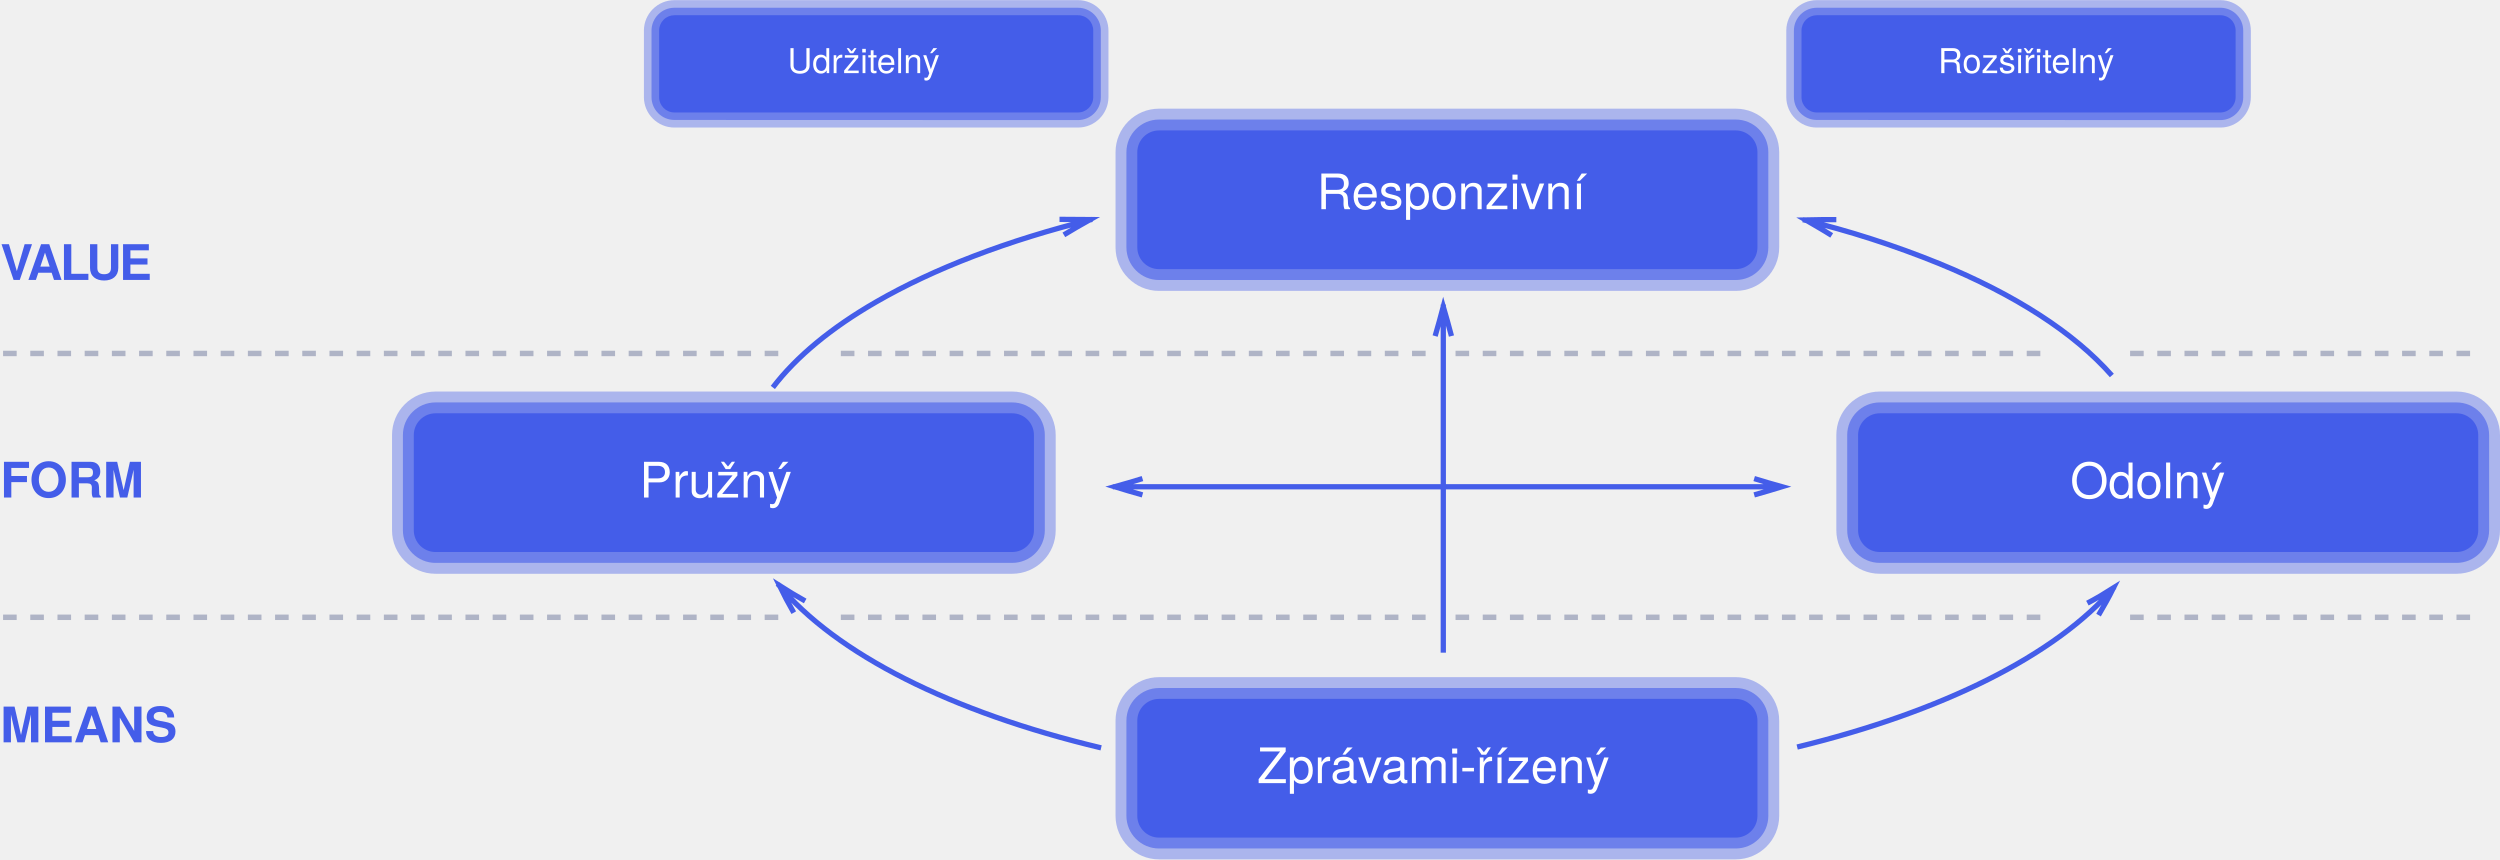
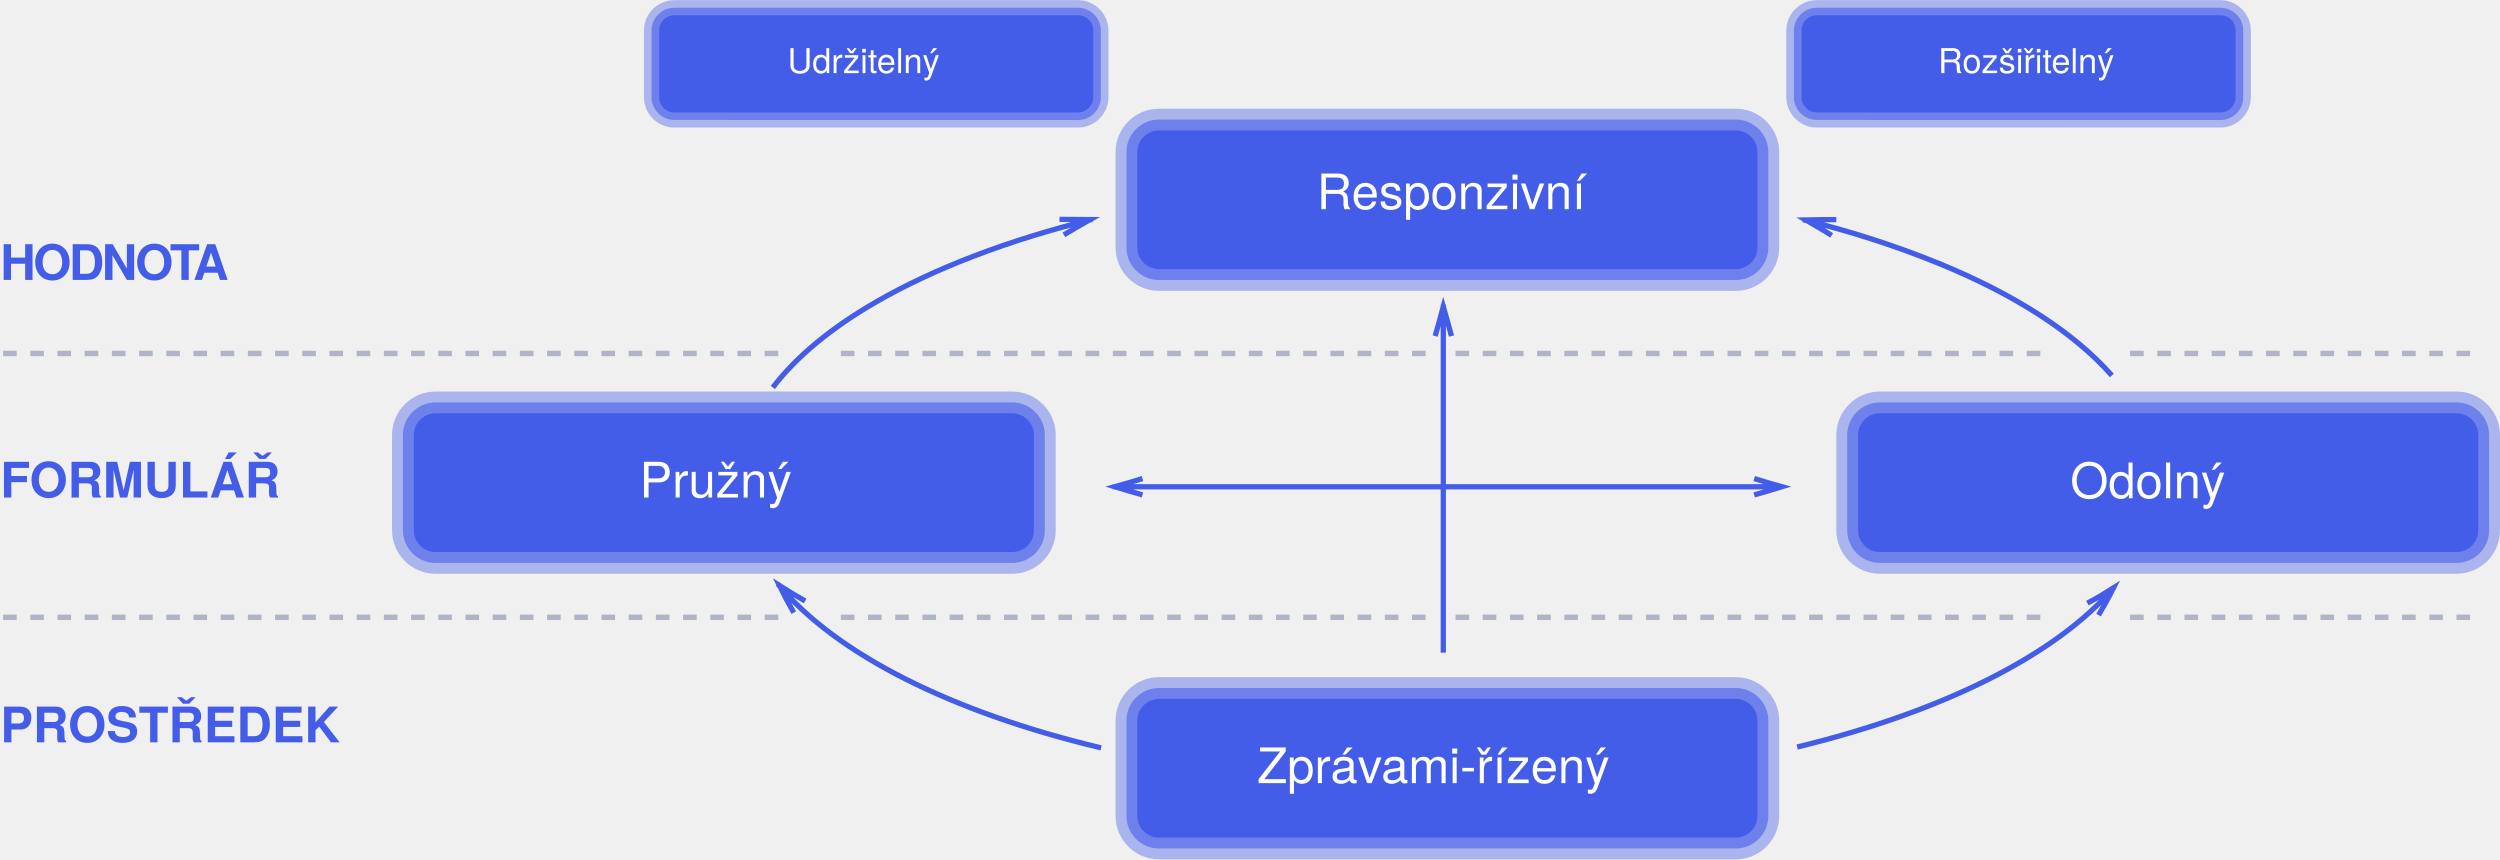
<svg xmlns="http://www.w3.org/2000/svg" id="Layer_1" data-name="Layer 1" viewBox="0 0 919.13 315.95">
  <g id="backlayer">
    <g>
      <line x1="1.13" y1="129.95" x2="286.13" y2="129.95" fill="none" stroke="#afb4c6" stroke-miterlimit="10" stroke-width="2" stroke-dasharray="5" />
      <line x1="309.13" y1="129.95" x2="528.13" y2="129.95" fill="none" stroke="#afb4c6" stroke-miterlimit="10" stroke-width="2" stroke-dasharray="5" />
      <line x1="535.13" y1="129.95" x2="752.13" y2="129.95" fill="none" stroke="#afb4c6" stroke-miterlimit="10" stroke-width="2" stroke-dasharray="5" />
      <line x1="783.13" y1="129.95" x2="909.13" y2="129.95" fill="none" stroke="#afb4c6" stroke-miterlimit="10" stroke-width="2" stroke-dasharray="5" />
    </g>
    <g>
      <line x1="1.13" y1="226.95" x2="286.13" y2="226.95" fill="none" stroke="#afb4c6" stroke-miterlimit="10" stroke-width="2" stroke-dasharray="5" />
      <line x1="309.13" y1="226.95" x2="526.13" y2="226.95" fill="none" stroke="#afb4c6" stroke-miterlimit="10" stroke-width="2" stroke-dasharray="5" />
      <line x1="535.13" y1="226.95" x2="752.13" y2="226.95" fill="none" stroke="#afb4c6" stroke-miterlimit="10" stroke-width="2" stroke-dasharray="5" />
      <line x1="783.13" y1="226.95" x2="909.13" y2="226.95" fill="none" stroke="#afb4c6" stroke-miterlimit="10" stroke-width="2" stroke-dasharray="5" />
    </g>
    <g>
-       <text transform="translate(0.13 182.91)" font-size="18" fill="#445de9" font-family="HelveticaNeue-Bold, Helvetica Neue" font-weight="700" style="isolation: isolate">FORM</text>
-       <text transform="translate(0.13 272.91)" font-size="18" fill="#445de9" font-family="HelveticaNeue-Bold, Helvetica Neue" font-weight="700" style="isolation: isolate">MEANS</text>
-       <text transform="translate(0.13 102.91)" font-size="18" fill="#445de9" font-family="HelveticaNeue-Bold, Helvetica Neue" font-weight="700" letter-spacing="-0.05em" style="isolation: isolate">VALUE</text>
+       <text transform="translate(0.13 182.91)" font-size="18" fill="#445de9" font-family="HelveticaNeue-Bold, Helvetica Neue" font-weight="700" style="isolation: isolate">FORMULÁŘ</text>
+       <text transform="translate(0.13 272.91)" font-size="18" fill="#445de9" font-family="HelveticaNeue-Bold, Helvetica Neue" font-weight="700" style="isolation: isolate">PROSTŘEDEK</text>
+       <text transform="translate(0.13 102.91)" font-size="18" fill="#445de9" font-family="HelveticaNeue-Bold, Helvetica Neue" font-weight="700" letter-spacing="-0.05em" style="isolation: isolate">HODNOTA</text>
    </g>
  </g>
  <g id="arrows">
    <path d="M407.2,89.4c-31.1,7.7-58.2,18.1-79.5,30.4-16.3,9.4-29.2,20-37.9,31.4M395.2,89.4c3.9,0,7.3.1,11.2.1-3.4,1.9-6.3,3.6-9.6,5.6M291.6,223.4c21.3,25.8,63.9,47.2,118.9,60.3M297.5,234c-2-3.5-3.6-6.5-5.3-10,3.3,2.1,6.1,3.8,9.5,5.7m364.7,53.7c53.5-13,95.2-33.8,116.6-58.8m-5.8,10.3c2-3.4,3.7-6.4,5.5-10-3.3,2.1-6.2,3.8-9.6,5.6m9-83.7c-13.8-15.7-35.7-29.8-63.6-41.2a353.91,353.91,0,0,0-50-16.1m12.3,0c-3.9,0-7.3,0-11.3.1,3.4,2,6.3,3.6,9.6,5.7M536.3,120.7v128m-3-116.4c1.1-3.8,2-7,3-10.8,1.1,3.8,2,7,3,10.8M414.8,187.7h246m-235.1,3c-3.6-1-6.6-1.9-10.2-3,3.6-1,6.6-1.9,10.2-3m224.9,6c3.6-1,6.6-1.9,10.2-3-3.6-1-6.6-1.9-10.2-3" transform="translate(-5.67 -8.75)" fill="none" stroke="#445de9" stroke-miterlimit="10" stroke-width="1.94" />
  </g>
  <g id="traits">
    <g>
      <g>
        <path d="M431.8,115.7a16,16,0,0,1-16-16v-35a16,16,0,0,1,16-16h212a16,16,0,0,1,16,16v35a16,16,0,0,1-16,16Z" transform="translate(-5.67 -8.75)" fill="#445de9" opacity="0.4" style="isolation: isolate" />
        <path d="M431.8,111.7a12,12,0,0,1-12-12v-35a12,12,0,0,1,12-12h212a12,12,0,0,1,12,12v35a12,12,0,0,1-12,12Z" transform="translate(-5.67 -8.75)" fill="#445de9" opacity="0.6" style="isolation: isolate" />
        <path d="M643.8,56.7h-212a8,8,0,0,0-8,8v35a8,8,0,0,0,8,8h212a8,8,0,0,0,8-8v-35A8,8,0,0,0,643.8,56.7Z" transform="translate(-5.67 -8.75)" fill="#445de9" />
        <text transform="translate(484.13 76.92)" font-size="18" fill="#fff" font-family="HelveticaNeue, Helvetica Neue" style="isolation: isolate">Responzivní</text>
      </g>
      <g>
        <path d="M253.6,55.65a11.23,11.23,0,0,1-11.2-11.2V20a11.23,11.23,0,0,1,11.2-11.2H402A11.23,11.23,0,0,1,413.2,20v24.5A11.23,11.23,0,0,1,402,55.65Z" transform="translate(-5.67 -8.75)" fill="#445de9" opacity="0.4" style="isolation: isolate" />
        <path d="M253.6,52.85a8.42,8.42,0,0,1-8.4-8.4V20a8.42,8.42,0,0,1,8.4-8.4H402a8.42,8.42,0,0,1,8.4,8.4v24.5a8.42,8.42,0,0,1-8.4,8.4Z" transform="translate(-5.67 -8.75)" fill="#445de9" opacity="0.6" style="isolation: isolate" />
        <path d="M402,14.35H253.6A5.62,5.62,0,0,0,248,20v24.5a5.62,5.62,0,0,0,5.6,5.6H402a5.62,5.62,0,0,0,5.6-5.6V20A5.57,5.57,0,0,0,402,14.35Z" transform="translate(-5.67 -8.75)" fill="#445de9" />
        <text transform="translate(289.53 26.88)" font-size="12.6" fill="#fff" font-family="HelveticaNeue, Helvetica Neue" style="isolation: isolate">Udržitelný</text>
      </g>
      <g>
        <path d="M673.6,55.65a11.23,11.23,0,0,1-11.2-11.2V20a11.23,11.23,0,0,1,11.2-11.2H822A11.23,11.23,0,0,1,833.2,20v24.5A11.23,11.23,0,0,1,822,55.65Z" transform="translate(-5.67 -8.75)" fill="#445de9" opacity="0.4" style="isolation: isolate" />
        <path d="M673.6,52.85a8.42,8.42,0,0,1-8.4-8.4V20a8.42,8.42,0,0,1,8.4-8.4H822a8.42,8.42,0,0,1,8.4,8.4v24.5a8.42,8.42,0,0,1-8.4,8.4Z" transform="translate(-5.67 -8.75)" fill="#445de9" opacity="0.6" style="isolation: isolate" />
        <path d="M822,14.35H673.6A5.62,5.62,0,0,0,668,20v24.5a5.62,5.62,0,0,0,5.6,5.6H822a5.62,5.62,0,0,0,5.6-5.6V20A5.57,5.57,0,0,0,822,14.35Z" transform="translate(-5.67 -8.75)" fill="#445de9" />
        <text transform="translate(712.53 26.88)" font-size="12.6" fill="#fff" font-family="HelveticaNeue, Helvetica Neue" style="isolation: isolate">Rozšiřitelný</text>
      </g>
      <g>
        <path d="M696.8,219.7a16,16,0,0,1-16-16v-35a16,16,0,0,1,16-16h212a16,16,0,0,1,16,16v35a16,16,0,0,1-16,16Z" transform="translate(-5.67 -8.75)" fill="#445de9" opacity="0.4" style="isolation: isolate" />
        <path d="M696.8,215.7a12,12,0,0,1-12-12v-35a12,12,0,0,1,12-12h212a12,12,0,0,1,12,12v35a12,12,0,0,1-12,12Z" transform="translate(-5.67 -8.75)" fill="#445de9" opacity="0.6" style="isolation: isolate" />
        <path d="M908.8,160.7h-212a8,8,0,0,0-8,8v35a8,8,0,0,0,8,8h212a8,8,0,0,0,8-8v-35A8,8,0,0,0,908.8,160.7Z" transform="translate(-5.67 -8.75)" fill="#445de9" />
        <text transform="translate(761.13 183.18)" font-size="18" fill="#fff" font-family="HelveticaNeue-Medium, Helvetica Neue" style="isolation: isolate">Odolný</text>
      </g>
      <g>
        <path d="M431.8,324.7a16,16,0,0,1-16-16v-35a16,16,0,0,1,16-16h212a16,16,0,0,1,16,16v35a16,16,0,0,1-16,16Z" transform="translate(-5.67 -8.75)" fill="#445de9" opacity="0.4" style="isolation: isolate" />
        <path d="M431.8,320.7a12,12,0,0,1-12-12v-35a12,12,0,0,1,12-12h212a12,12,0,0,1,12,12v35a12,12,0,0,1-12,12Z" transform="translate(-5.67 -8.75)" fill="#445de9" opacity="0.6" style="isolation: isolate" />
        <path d="M643.8,265.7h-212a8,8,0,0,0-8,8v35a8,8,0,0,0,8,8h212a8,8,0,0,0,8-8v-35A8,8,0,0,0,643.8,265.7Z" transform="translate(-5.67 -8.75)" fill="#445de9" />
        <text transform="translate(462.24 287.92)" font-size="18" fill="#fff" font-family="HelveticaNeue-Medium, Helvetica Neue" style="isolation: isolate">Zprávami-řízený</text>
      </g>
      <g>
        <path d="M165.8,219.7a16,16,0,0,1-16-16v-35a16,16,0,0,1,16-16h212a16,16,0,0,1,16,16v35a16,16,0,0,1-16,16Z" transform="translate(-5.67 -8.75)" fill="#445de9" opacity="0.4" style="isolation: isolate" />
        <path d="M165.8,215.7a12,12,0,0,1-12-12v-35a12,12,0,0,1,12-12h212a12,12,0,0,1,12,12v35a12,12,0,0,1-12,12Z" transform="translate(-5.67 -8.75)" fill="#445de9" opacity="0.6" style="isolation: isolate" />
        <path d="M377.8,160.7h-212a8,8,0,0,0-8,8v35a8,8,0,0,0,8,8h212a8,8,0,0,0,8-8v-35A8,8,0,0,0,377.8,160.7Z" transform="translate(-5.67 -8.75)" fill="#445de9" />
        <text transform="translate(235.13 182.91)" font-size="18" fill="#fff" font-family="HelveticaNeue-Medium, Helvetica Neue" style="isolation: isolate">Pružný</text>
      </g>
    </g>
  </g>
</svg>
